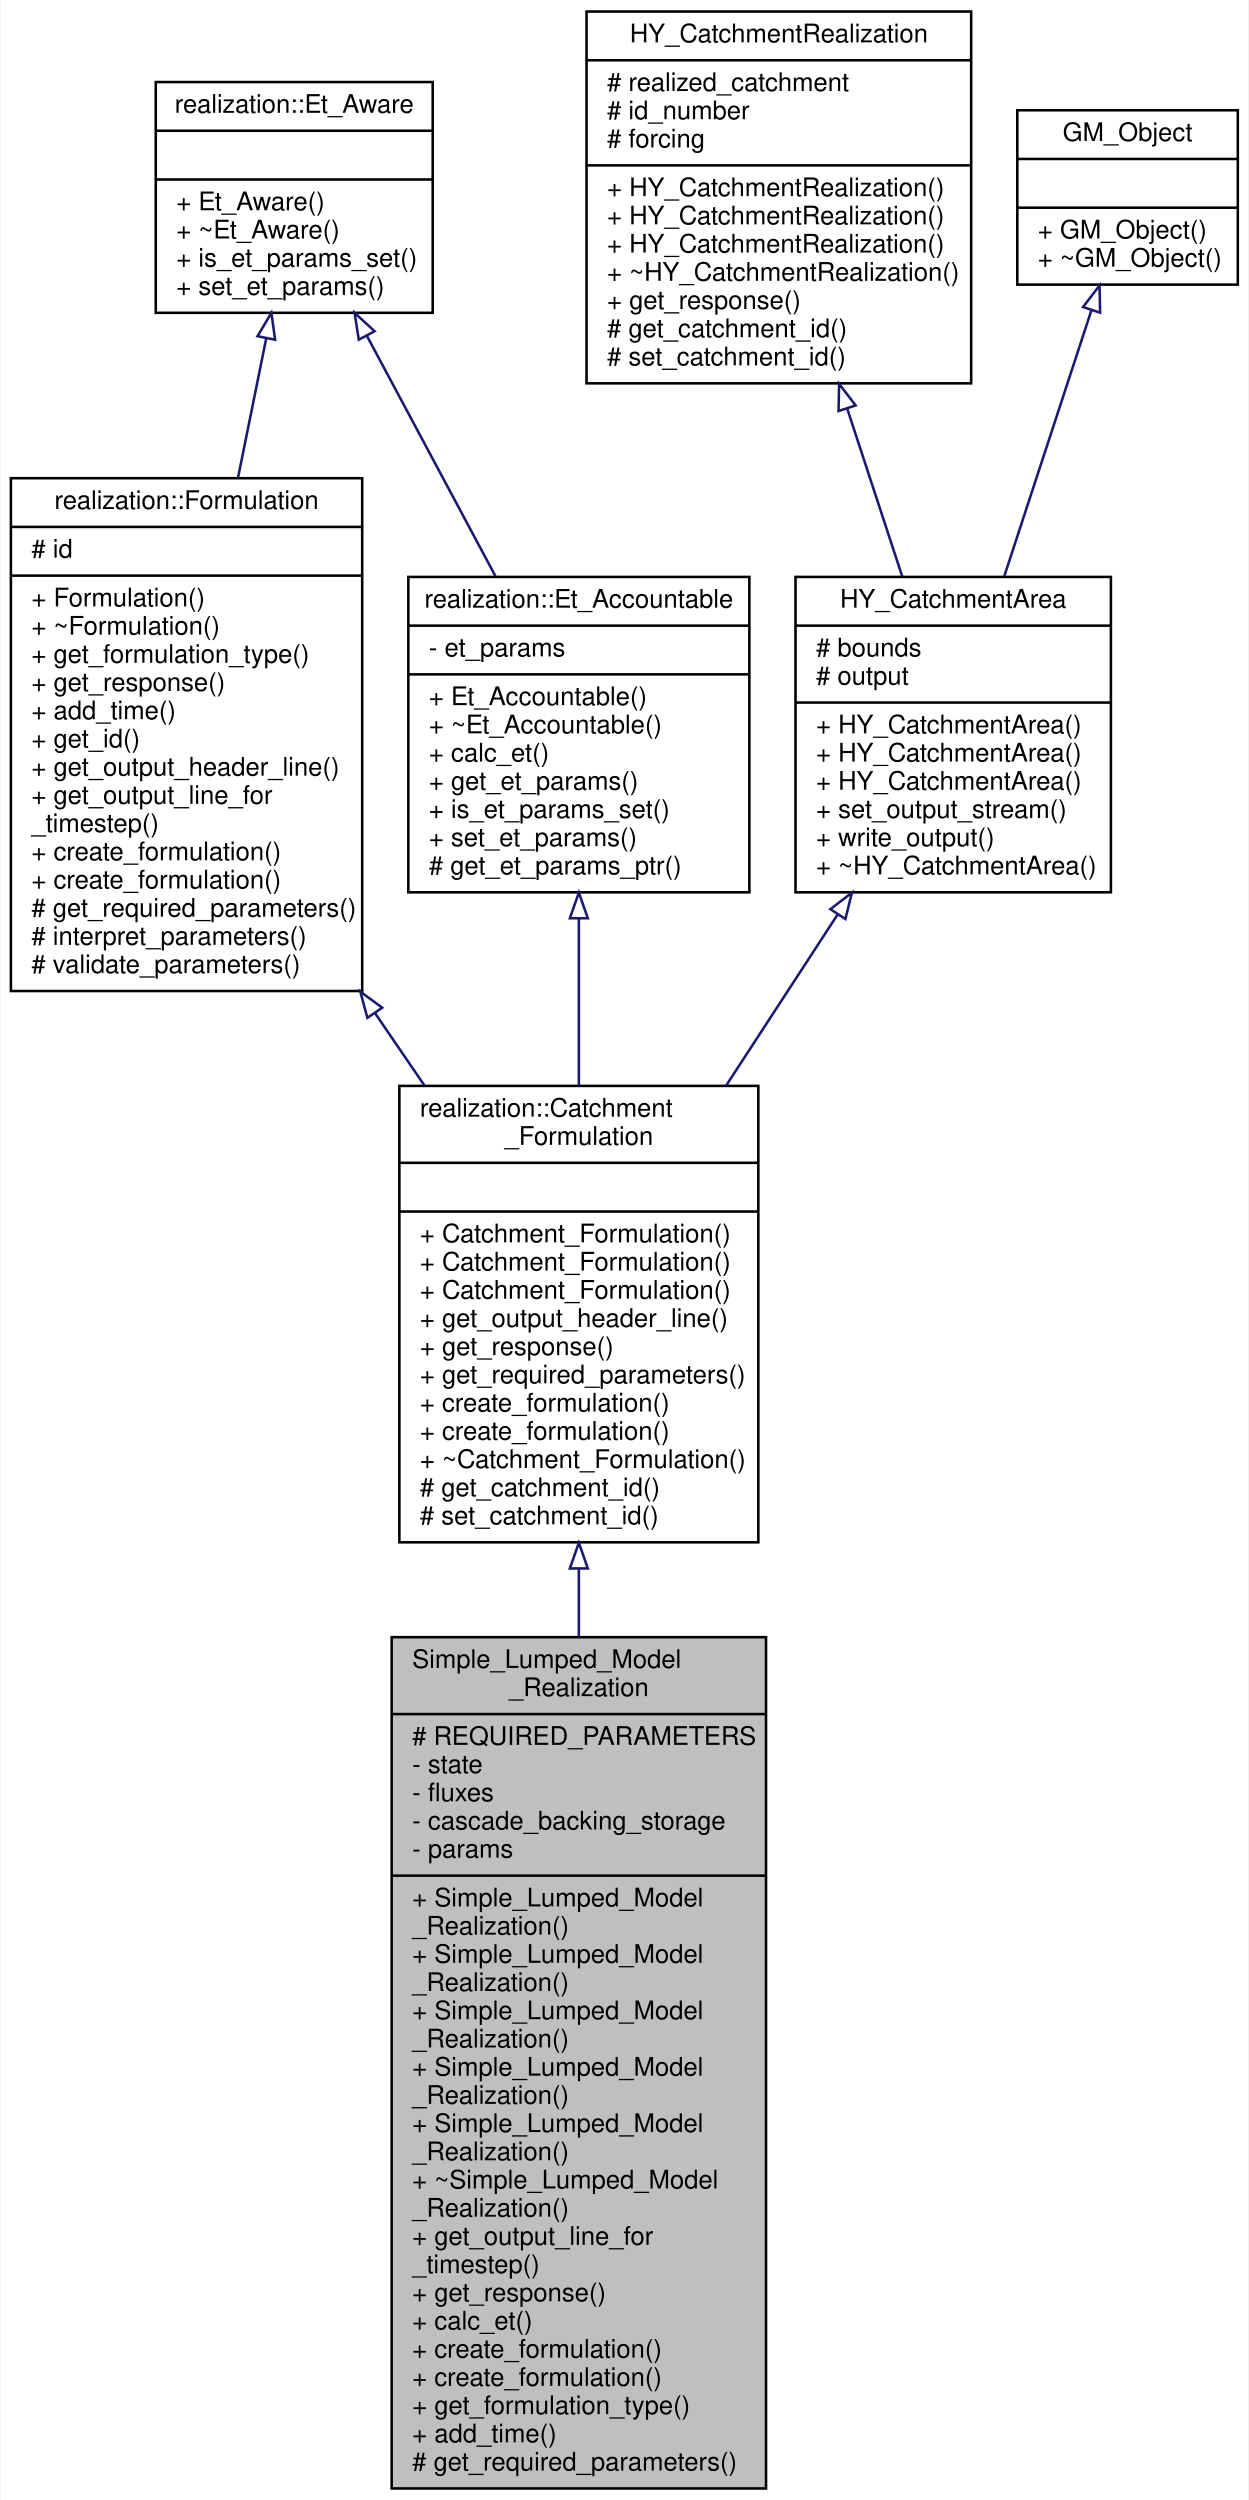
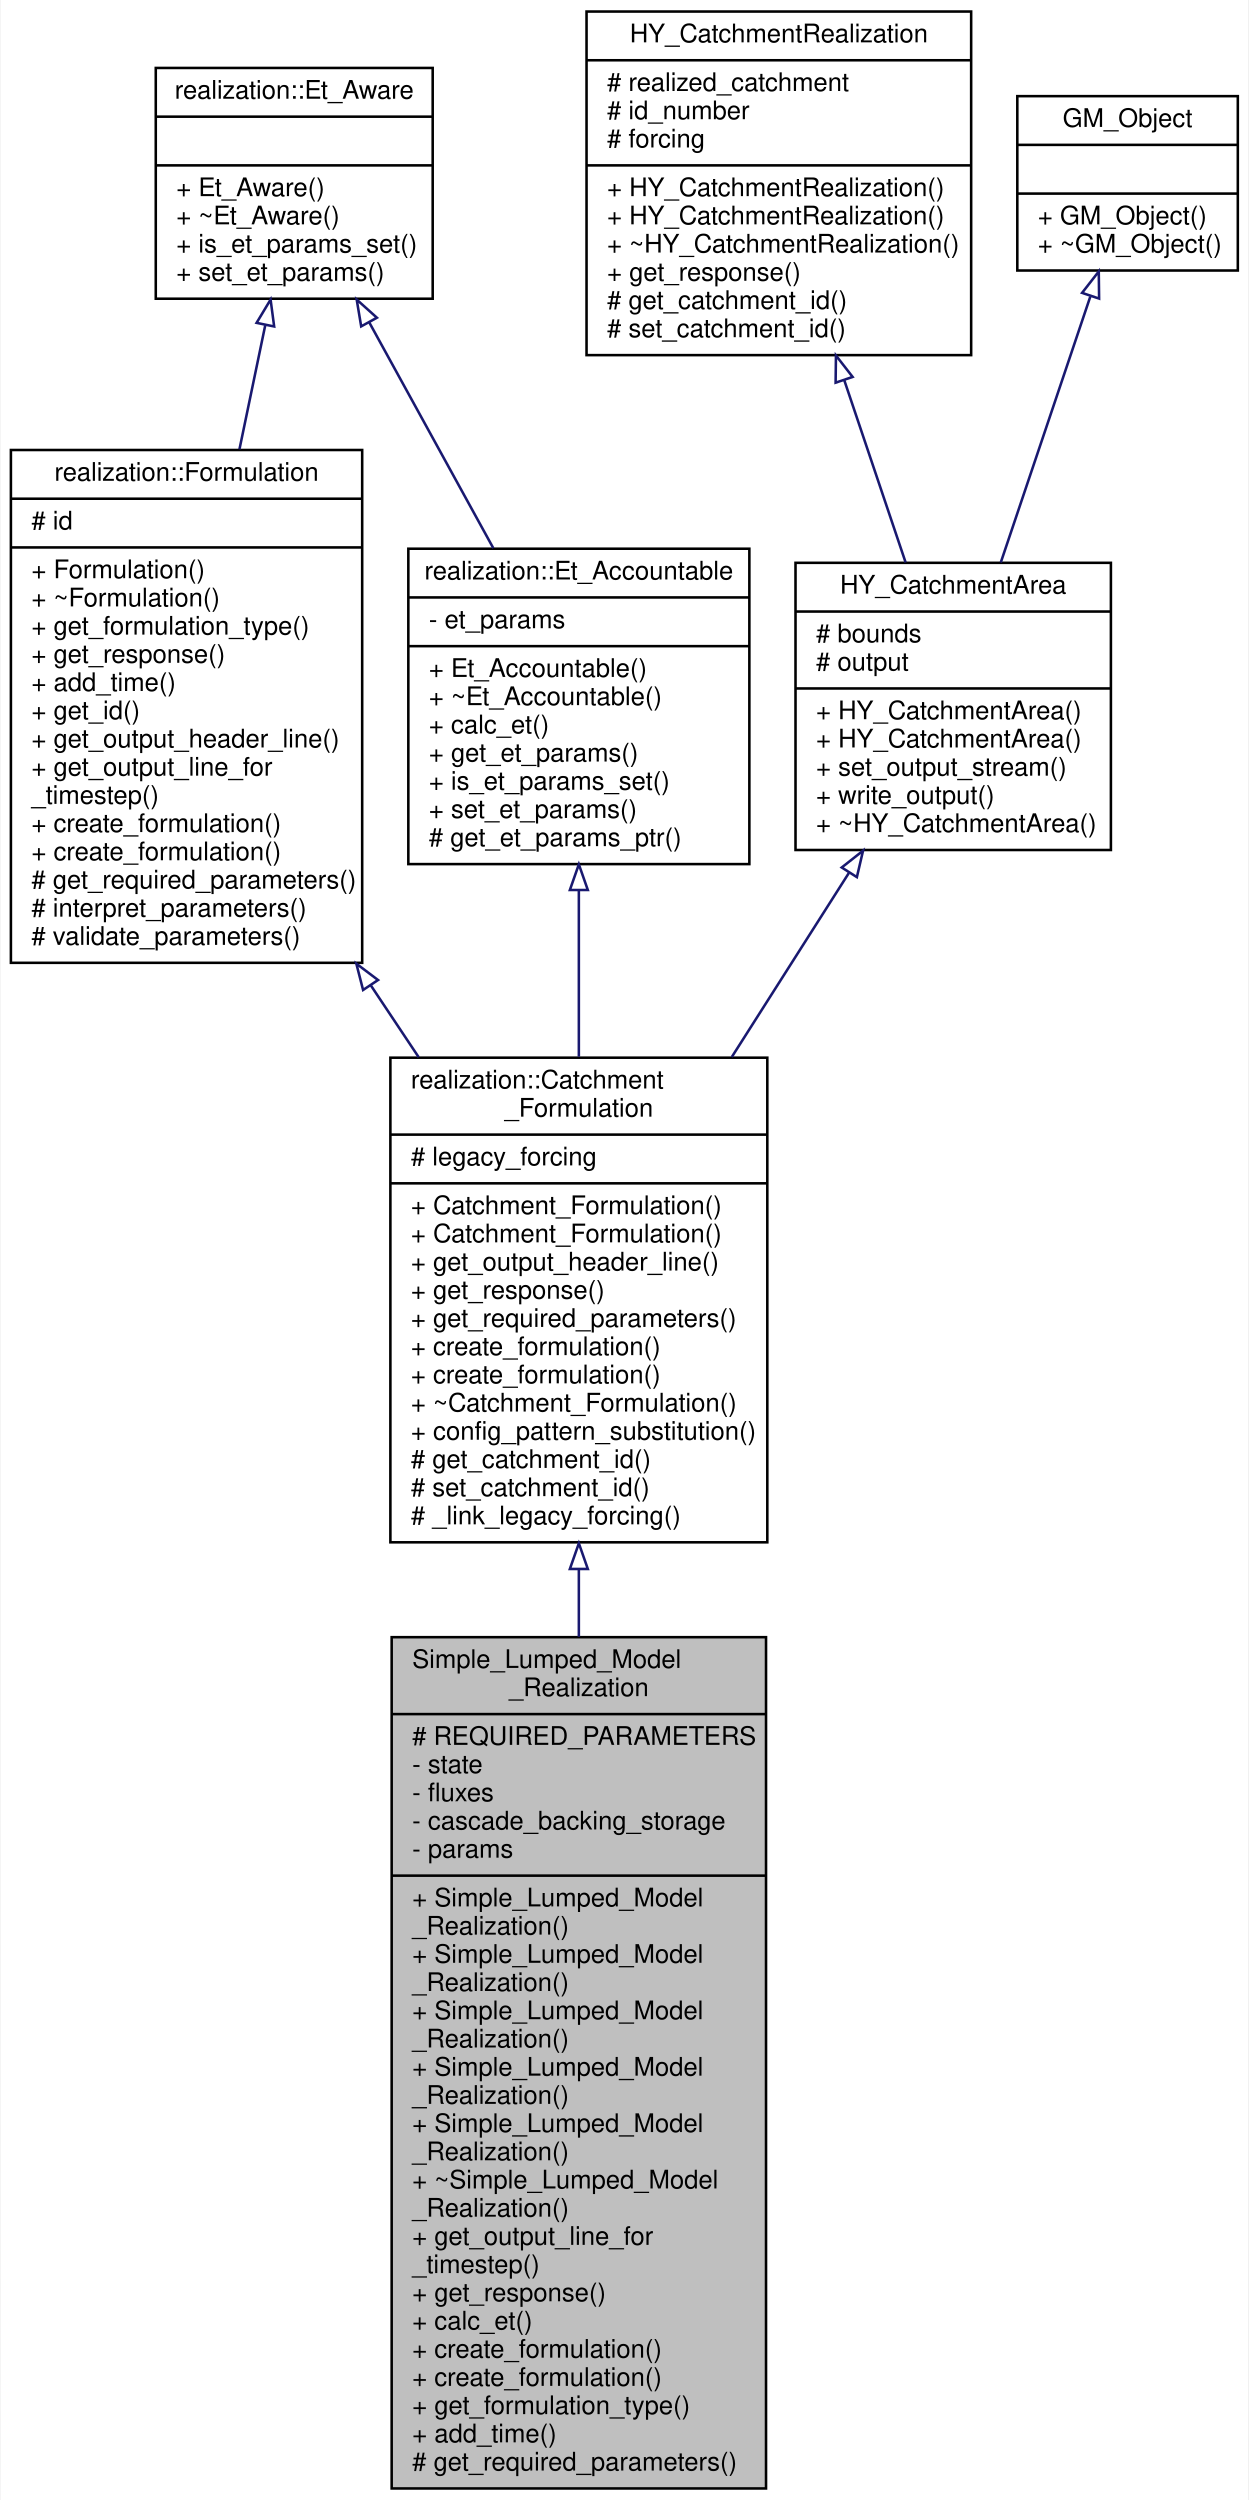
<svg xmlns="http://www.w3.org/2000/svg" xmlns:xlink="http://www.w3.org/1999/xlink" width="487pt" height="975pt" viewBox="0.00 0.00 486.50 975.00">
  <g id="graph0" class="graph" transform="scale(1 1) rotate(0) translate(4 971)">
    <polygon fill="white" stroke="transparent" points="-4,4 -4,-971 482.5,-971 482.5,4 -4,4" />
    <g id="node1" class="node">
      <g id="a_node1">
        <a xlink:title=" ">
          <polygon fill="#bfbfbf" stroke="black" points="148.5,-0.5 148.5,-332.5 294.5,-332.5 294.5,-0.5 148.5,-0.5" />
          <text text-anchor="start" x="156.5" y="-320.5" font-family="Helvetica,sans-Serif" font-size="10.00">Simple_Lumped_Model</text>
          <text text-anchor="middle" x="221.5" y="-309.5" font-family="Helvetica,sans-Serif" font-size="10.00">_Realization</text>
          <polyline fill="none" stroke="black" points="148.5,-302.5 294.5,-302.5 " />
          <text text-anchor="start" x="156.5" y="-290.5" font-family="Helvetica,sans-Serif" font-size="10.00"># REQUIRED_PARAMETERS</text>
          <text text-anchor="start" x="156.5" y="-279.5" font-family="Helvetica,sans-Serif" font-size="10.00">- state</text>
          <text text-anchor="start" x="156.5" y="-268.5" font-family="Helvetica,sans-Serif" font-size="10.00">- fluxes</text>
          <text text-anchor="start" x="156.5" y="-257.5" font-family="Helvetica,sans-Serif" font-size="10.00">- cascade_backing_storage</text>
          <text text-anchor="start" x="156.5" y="-246.5" font-family="Helvetica,sans-Serif" font-size="10.00">- params</text>
          <polyline fill="none" stroke="black" points="148.5,-239.5 294.5,-239.5 " />
          <text text-anchor="start" x="156.5" y="-227.5" font-family="Helvetica,sans-Serif" font-size="10.00">+ Simple_Lumped_Model</text>
          <text text-anchor="start" x="156.5" y="-216.5" font-family="Helvetica,sans-Serif" font-size="10.00">_Realization()</text>
          <text text-anchor="start" x="156.5" y="-205.5" font-family="Helvetica,sans-Serif" font-size="10.00">+ Simple_Lumped_Model</text>
          <text text-anchor="start" x="156.5" y="-194.5" font-family="Helvetica,sans-Serif" font-size="10.00">_Realization()</text>
          <text text-anchor="start" x="156.5" y="-183.5" font-family="Helvetica,sans-Serif" font-size="10.00">+ Simple_Lumped_Model</text>
          <text text-anchor="start" x="156.5" y="-172.5" font-family="Helvetica,sans-Serif" font-size="10.00">_Realization()</text>
          <text text-anchor="start" x="156.5" y="-161.5" font-family="Helvetica,sans-Serif" font-size="10.00">+ Simple_Lumped_Model</text>
          <text text-anchor="start" x="156.5" y="-150.5" font-family="Helvetica,sans-Serif" font-size="10.00">_Realization()</text>
          <text text-anchor="start" x="156.5" y="-139.5" font-family="Helvetica,sans-Serif" font-size="10.00">+ Simple_Lumped_Model</text>
          <text text-anchor="start" x="156.5" y="-128.5" font-family="Helvetica,sans-Serif" font-size="10.00">_Realization()</text>
          <text text-anchor="start" x="156.5" y="-117.5" font-family="Helvetica,sans-Serif" font-size="10.00">+ ~Simple_Lumped_Model</text>
          <text text-anchor="start" x="156.5" y="-106.5" font-family="Helvetica,sans-Serif" font-size="10.00">_Realization()</text>
          <text text-anchor="start" x="156.5" y="-95.5" font-family="Helvetica,sans-Serif" font-size="10.00">+ get_output_line_for</text>
          <text text-anchor="start" x="156.5" y="-84.5" font-family="Helvetica,sans-Serif" font-size="10.00">_timestep()</text>
          <text text-anchor="start" x="156.5" y="-73.5" font-family="Helvetica,sans-Serif" font-size="10.00">+ get_response()</text>
          <text text-anchor="start" x="156.5" y="-62.5" font-family="Helvetica,sans-Serif" font-size="10.00">+ calc_et()</text>
          <text text-anchor="start" x="156.5" y="-51.5" font-family="Helvetica,sans-Serif" font-size="10.00">+ create_formulation()</text>
          <text text-anchor="start" x="156.5" y="-40.5" font-family="Helvetica,sans-Serif" font-size="10.00">+ create_formulation()</text>
          <text text-anchor="start" x="156.5" y="-29.5" font-family="Helvetica,sans-Serif" font-size="10.00">+ get_formulation_type()</text>
          <text text-anchor="start" x="156.5" y="-18.5" font-family="Helvetica,sans-Serif" font-size="10.00">+ add_time()</text>
          <text text-anchor="start" x="156.5" y="-7.5" font-family="Helvetica,sans-Serif" font-size="10.00"># get_required_parameters()</text>
        </a>
      </g>
    </g>
    <g id="node2" class="node">
      <g id="a_node2">
        <a xlink:href="classrealization_1_1_catchment___formulation.html" target="_top" xlink:title=" ">
-           <polygon fill="white" stroke="black" points="151.5,-369.5 151.5,-547.5 291.5,-547.5 291.5,-369.5 151.5,-369.5" />
-           <text text-anchor="start" x="159.5" y="-535.5" font-family="Helvetica,sans-Serif" font-size="10.00">realization::Catchment</text>
-           <text text-anchor="middle" x="221.5" y="-524.5" font-family="Helvetica,sans-Serif" font-size="10.00">_Formulation</text>
-           <polyline fill="none" stroke="black" points="151.5,-517.5 291.5,-517.5 " />
-           <text text-anchor="middle" x="221.5" y="-505.5" font-family="Helvetica,sans-Serif" font-size="10.00"> </text>
-           <polyline fill="none" stroke="black" points="151.5,-498.5 291.5,-498.5 " />
-           <text text-anchor="start" x="159.5" y="-486.5" font-family="Helvetica,sans-Serif" font-size="10.00">+ Catchment_Formulation()</text>
-           <text text-anchor="start" x="159.5" y="-475.5" font-family="Helvetica,sans-Serif" font-size="10.00">+ Catchment_Formulation()</text>
-           <text text-anchor="start" x="159.5" y="-464.5" font-family="Helvetica,sans-Serif" font-size="10.00">+ Catchment_Formulation()</text>
-           <text text-anchor="start" x="159.5" y="-453.5" font-family="Helvetica,sans-Serif" font-size="10.00">+ get_output_header_line()</text>
-           <text text-anchor="start" x="159.5" y="-442.5" font-family="Helvetica,sans-Serif" font-size="10.00">+ get_response()</text>
-           <text text-anchor="start" x="159.5" y="-431.5" font-family="Helvetica,sans-Serif" font-size="10.00">+ get_required_parameters()</text>
-           <text text-anchor="start" x="159.5" y="-420.5" font-family="Helvetica,sans-Serif" font-size="10.00">+ create_formulation()</text>
-           <text text-anchor="start" x="159.5" y="-409.5" font-family="Helvetica,sans-Serif" font-size="10.00">+ create_formulation()</text>
-           <text text-anchor="start" x="159.5" y="-398.5" font-family="Helvetica,sans-Serif" font-size="10.00">+ ~Catchment_Formulation()</text>
-           <text text-anchor="start" x="159.5" y="-387.5" font-family="Helvetica,sans-Serif" font-size="10.00"># get_catchment_id()</text>
-           <text text-anchor="start" x="159.5" y="-376.5" font-family="Helvetica,sans-Serif" font-size="10.00"># set_catchment_id()</text>
+           <polygon fill="white" stroke="black" points="148,-369.5 148,-558.5 295,-558.5 295,-369.5 148,-369.5" />
+           <text text-anchor="start" x="156" y="-546.5" font-family="Helvetica,sans-Serif" font-size="10.00">realization::Catchment</text>
+           <text text-anchor="middle" x="221.5" y="-535.5" font-family="Helvetica,sans-Serif" font-size="10.00">_Formulation</text>
+           <polyline fill="none" stroke="black" points="148,-528.5 295,-528.5 " />
+           <text text-anchor="start" x="156" y="-516.5" font-family="Helvetica,sans-Serif" font-size="10.00"># legacy_forcing</text>
+           <polyline fill="none" stroke="black" points="148,-509.5 295,-509.5 " />
+           <text text-anchor="start" x="156" y="-497.5" font-family="Helvetica,sans-Serif" font-size="10.00">+ Catchment_Formulation()</text>
+           <text text-anchor="start" x="156" y="-486.5" font-family="Helvetica,sans-Serif" font-size="10.00">+ Catchment_Formulation()</text>
+           <text text-anchor="start" x="156" y="-475.5" font-family="Helvetica,sans-Serif" font-size="10.00">+ get_output_header_line()</text>
+           <text text-anchor="start" x="156" y="-464.5" font-family="Helvetica,sans-Serif" font-size="10.00">+ get_response()</text>
+           <text text-anchor="start" x="156" y="-453.5" font-family="Helvetica,sans-Serif" font-size="10.00">+ get_required_parameters()</text>
+           <text text-anchor="start" x="156" y="-442.5" font-family="Helvetica,sans-Serif" font-size="10.00">+ create_formulation()</text>
+           <text text-anchor="start" x="156" y="-431.5" font-family="Helvetica,sans-Serif" font-size="10.00">+ create_formulation()</text>
+           <text text-anchor="start" x="156" y="-420.5" font-family="Helvetica,sans-Serif" font-size="10.00">+ ~Catchment_Formulation()</text>
+           <text text-anchor="start" x="156" y="-409.5" font-family="Helvetica,sans-Serif" font-size="10.00">+ config_pattern_substitution()</text>
+           <text text-anchor="start" x="156" y="-398.5" font-family="Helvetica,sans-Serif" font-size="10.00"># get_catchment_id()</text>
+           <text text-anchor="start" x="156" y="-387.5" font-family="Helvetica,sans-Serif" font-size="10.00"># set_catchment_id()</text>
+           <text text-anchor="start" x="156" y="-376.5" font-family="Helvetica,sans-Serif" font-size="10.00"># _link_legacy_forcing()</text>
        </a>
      </g>
    </g>
    <g id="edge1" class="edge">
-       <path fill="none" stroke="midnightblue" d="M221.5,-359.27C221.5,-350.6 221.5,-341.69 221.5,-332.68" />
-       <polygon fill="none" stroke="midnightblue" points="218,-359.31 221.5,-369.31 225,-359.31 218,-359.31" />
+       <path fill="none" stroke="midnightblue" d="M221.5,-359.07C221.5,-350.43 221.5,-341.58 221.5,-332.64" />
+       <polygon fill="none" stroke="midnightblue" points="218,-359.1 221.5,-369.1 225,-359.1 218,-359.1" />
    </g>
    <g id="node3" class="node">
      <g id="a_node3">
        <a xlink:href="classrealization_1_1_formulation.html" target="_top" xlink:title=" ">
-           <polygon fill="white" stroke="black" points="0,-584.5 0,-784.5 137,-784.5 137,-584.5 0,-584.5" />
-           <text text-anchor="middle" x="68.5" y="-772.5" font-family="Helvetica,sans-Serif" font-size="10.00">realization::Formulation</text>
-           <polyline fill="none" stroke="black" points="0,-765.5 137,-765.5 " />
-           <text text-anchor="start" x="8" y="-753.5" font-family="Helvetica,sans-Serif" font-size="10.00"># id</text>
-           <polyline fill="none" stroke="black" points="0,-746.5 137,-746.5 " />
-           <text text-anchor="start" x="8" y="-734.5" font-family="Helvetica,sans-Serif" font-size="10.00">+ Formulation()</text>
-           <text text-anchor="start" x="8" y="-723.5" font-family="Helvetica,sans-Serif" font-size="10.00">+ ~Formulation()</text>
-           <text text-anchor="start" x="8" y="-712.5" font-family="Helvetica,sans-Serif" font-size="10.00">+ get_formulation_type()</text>
-           <text text-anchor="start" x="8" y="-701.5" font-family="Helvetica,sans-Serif" font-size="10.00">+ get_response()</text>
-           <text text-anchor="start" x="8" y="-690.5" font-family="Helvetica,sans-Serif" font-size="10.00">+ add_time()</text>
-           <text text-anchor="start" x="8" y="-679.5" font-family="Helvetica,sans-Serif" font-size="10.00">+ get_id()</text>
-           <text text-anchor="start" x="8" y="-668.5" font-family="Helvetica,sans-Serif" font-size="10.00">+ get_output_header_line()</text>
-           <text text-anchor="start" x="8" y="-657.5" font-family="Helvetica,sans-Serif" font-size="10.00">+ get_output_line_for</text>
-           <text text-anchor="start" x="8" y="-646.5" font-family="Helvetica,sans-Serif" font-size="10.00">_timestep()</text>
+           <polygon fill="white" stroke="black" points="0,-595.5 0,-795.5 137,-795.5 137,-595.5 0,-595.5" />
+           <text text-anchor="middle" x="68.5" y="-783.5" font-family="Helvetica,sans-Serif" font-size="10.00">realization::Formulation</text>
+           <polyline fill="none" stroke="black" points="0,-776.5 137,-776.5 " />
+           <text text-anchor="start" x="8" y="-764.5" font-family="Helvetica,sans-Serif" font-size="10.00"># id</text>
+           <polyline fill="none" stroke="black" points="0,-757.5 137,-757.5 " />
+           <text text-anchor="start" x="8" y="-745.5" font-family="Helvetica,sans-Serif" font-size="10.00">+ Formulation()</text>
+           <text text-anchor="start" x="8" y="-734.5" font-family="Helvetica,sans-Serif" font-size="10.00">+ ~Formulation()</text>
+           <text text-anchor="start" x="8" y="-723.5" font-family="Helvetica,sans-Serif" font-size="10.00">+ get_formulation_type()</text>
+           <text text-anchor="start" x="8" y="-712.5" font-family="Helvetica,sans-Serif" font-size="10.00">+ get_response()</text>
+           <text text-anchor="start" x="8" y="-701.5" font-family="Helvetica,sans-Serif" font-size="10.00">+ add_time()</text>
+           <text text-anchor="start" x="8" y="-690.5" font-family="Helvetica,sans-Serif" font-size="10.00">+ get_id()</text>
+           <text text-anchor="start" x="8" y="-679.5" font-family="Helvetica,sans-Serif" font-size="10.00">+ get_output_header_line()</text>
+           <text text-anchor="start" x="8" y="-668.5" font-family="Helvetica,sans-Serif" font-size="10.00">+ get_output_line_for</text>
+           <text text-anchor="start" x="8" y="-657.5" font-family="Helvetica,sans-Serif" font-size="10.00">_timestep()</text>
+           <text text-anchor="start" x="8" y="-646.5" font-family="Helvetica,sans-Serif" font-size="10.00">+ create_formulation()</text>
          <text text-anchor="start" x="8" y="-635.5" font-family="Helvetica,sans-Serif" font-size="10.00">+ create_formulation()</text>
-           <text text-anchor="start" x="8" y="-624.5" font-family="Helvetica,sans-Serif" font-size="10.00">+ create_formulation()</text>
-           <text text-anchor="start" x="8" y="-613.5" font-family="Helvetica,sans-Serif" font-size="10.00"># get_required_parameters()</text>
-           <text text-anchor="start" x="8" y="-602.5" font-family="Helvetica,sans-Serif" font-size="10.00"># interpret_parameters()</text>
-           <text text-anchor="start" x="8" y="-591.5" font-family="Helvetica,sans-Serif" font-size="10.00"># validate_parameters()</text>
+           <text text-anchor="start" x="8" y="-624.5" font-family="Helvetica,sans-Serif" font-size="10.00"># get_required_parameters()</text>
+           <text text-anchor="start" x="8" y="-613.5" font-family="Helvetica,sans-Serif" font-size="10.00"># interpret_parameters()</text>
+           <text text-anchor="start" x="8" y="-602.5" font-family="Helvetica,sans-Serif" font-size="10.00"># validate_parameters()</text>
        </a>
      </g>
    </g>
    <g id="edge2" class="edge">
-       <path fill="none" stroke="midnightblue" d="M141.94,-575.98C148.41,-566.51 154.9,-557.01 161.23,-547.73" />
-       <polygon fill="none" stroke="midnightblue" points="139.03,-574.04 136.28,-584.27 144.81,-577.99 139.03,-574.04" />
+       <path fill="none" stroke="midnightblue" d="M140.42,-586.62C146.64,-577.29 152.91,-567.89 159.04,-558.68" />
+       <polygon fill="none" stroke="midnightblue" points="137.35,-584.91 134.72,-595.17 143.18,-588.79 137.35,-584.91" />
    </g>
    <g id="node4" class="node">
      <g id="a_node4">
        <a xlink:href="classrealization_1_1_et___aware.html" target="_top" xlink:title="Interface for type that is aware of parameters for evapotranspiration in certain calculations,...">
-           <polygon fill="white" stroke="black" points="56.5,-849 56.5,-939 164.5,-939 164.5,-849 56.5,-849" />
-           <text text-anchor="middle" x="110.5" y="-927" font-family="Helvetica,sans-Serif" font-size="10.00">realization::Et_Aware</text>
-           <polyline fill="none" stroke="black" points="56.5,-920 164.5,-920 " />
-           <text text-anchor="middle" x="110.5" y="-908" font-family="Helvetica,sans-Serif" font-size="10.00"> </text>
-           <polyline fill="none" stroke="black" points="56.5,-901 164.5,-901 " />
-           <text text-anchor="start" x="64.5" y="-889" font-family="Helvetica,sans-Serif" font-size="10.00">+ Et_Aware()</text>
-           <text text-anchor="start" x="64.5" y="-878" font-family="Helvetica,sans-Serif" font-size="10.00">+ ~Et_Aware()</text>
-           <text text-anchor="start" x="64.5" y="-867" font-family="Helvetica,sans-Serif" font-size="10.00">+ is_et_params_set()</text>
-           <text text-anchor="start" x="64.5" y="-856" font-family="Helvetica,sans-Serif" font-size="10.00">+ set_et_params()</text>
+           <polygon fill="white" stroke="black" points="56.5,-854.5 56.5,-944.5 164.5,-944.5 164.5,-854.5 56.5,-854.5" />
+           <text text-anchor="middle" x="110.5" y="-932.5" font-family="Helvetica,sans-Serif" font-size="10.00">realization::Et_Aware</text>
+           <polyline fill="none" stroke="black" points="56.5,-925.5 164.5,-925.5 " />
+           <text text-anchor="middle" x="110.5" y="-913.5" font-family="Helvetica,sans-Serif" font-size="10.00"> </text>
+           <polyline fill="none" stroke="black" points="56.5,-906.5 164.5,-906.5 " />
+           <text text-anchor="start" x="64.5" y="-894.5" font-family="Helvetica,sans-Serif" font-size="10.00">+ Et_Aware()</text>
+           <text text-anchor="start" x="64.5" y="-883.5" font-family="Helvetica,sans-Serif" font-size="10.00">+ ~Et_Aware()</text>
+           <text text-anchor="start" x="64.5" y="-872.5" font-family="Helvetica,sans-Serif" font-size="10.00">+ is_et_params_set()</text>
+           <text text-anchor="start" x="64.5" y="-861.5" font-family="Helvetica,sans-Serif" font-size="10.00">+ set_et_params()</text>
        </a>
      </g>
    </g>
    <g id="edge3" class="edge">
-       <path fill="none" stroke="midnightblue" d="M99.55,-838.91C96.17,-822.2 92.33,-803.25 88.54,-784.51" />
-       <polygon fill="none" stroke="midnightblue" points="96.18,-839.89 101.59,-848.99 103.04,-838.5 96.18,-839.89" />
+       <path fill="none" stroke="midnightblue" d="M99.19,-844.11C96.08,-829.15 92.61,-812.44 89.14,-795.79" />
+       <polygon fill="none" stroke="midnightblue" points="95.82,-845.09 101.28,-854.17 102.67,-843.67 95.82,-845.09" />
    </g>
    <g id="node8" class="node">
      <g id="a_node8">
        <a xlink:href="classrealization_1_1_et___accountable.html" target="_top" xlink:title="Interface for type that is able to account for evapotranspiration in certain calculations,...">
-           <polygon fill="white" stroke="black" points="155,-623 155,-746 288,-746 288,-623 155,-623" />
-           <text text-anchor="middle" x="221.5" y="-734" font-family="Helvetica,sans-Serif" font-size="10.00">realization::Et_Accountable</text>
-           <polyline fill="none" stroke="black" points="155,-727 288,-727 " />
-           <text text-anchor="start" x="163" y="-715" font-family="Helvetica,sans-Serif" font-size="10.00">- et_params</text>
-           <polyline fill="none" stroke="black" points="155,-708 288,-708 " />
-           <text text-anchor="start" x="163" y="-696" font-family="Helvetica,sans-Serif" font-size="10.00">+ Et_Accountable()</text>
-           <text text-anchor="start" x="163" y="-685" font-family="Helvetica,sans-Serif" font-size="10.00">+ ~Et_Accountable()</text>
-           <text text-anchor="start" x="163" y="-674" font-family="Helvetica,sans-Serif" font-size="10.00">+ calc_et()</text>
-           <text text-anchor="start" x="163" y="-663" font-family="Helvetica,sans-Serif" font-size="10.00">+ get_et_params()</text>
-           <text text-anchor="start" x="163" y="-652" font-family="Helvetica,sans-Serif" font-size="10.00">+ is_et_params_set()</text>
-           <text text-anchor="start" x="163" y="-641" font-family="Helvetica,sans-Serif" font-size="10.00">+ set_et_params()</text>
-           <text text-anchor="start" x="163" y="-630" font-family="Helvetica,sans-Serif" font-size="10.00"># get_et_params_ptr()</text>
+           <polygon fill="white" stroke="black" points="155,-634 155,-757 288,-757 288,-634 155,-634" />
+           <text text-anchor="middle" x="221.5" y="-745" font-family="Helvetica,sans-Serif" font-size="10.00">realization::Et_Accountable</text>
+           <polyline fill="none" stroke="black" points="155,-738 288,-738 " />
+           <text text-anchor="start" x="163" y="-726" font-family="Helvetica,sans-Serif" font-size="10.00">- et_params</text>
+           <polyline fill="none" stroke="black" points="155,-719 288,-719 " />
+           <text text-anchor="start" x="163" y="-707" font-family="Helvetica,sans-Serif" font-size="10.00">+ Et_Accountable()</text>
+           <text text-anchor="start" x="163" y="-696" font-family="Helvetica,sans-Serif" font-size="10.00">+ ~Et_Accountable()</text>
+           <text text-anchor="start" x="163" y="-685" font-family="Helvetica,sans-Serif" font-size="10.00">+ calc_et()</text>
+           <text text-anchor="start" x="163" y="-674" font-family="Helvetica,sans-Serif" font-size="10.00">+ get_et_params()</text>
+           <text text-anchor="start" x="163" y="-663" font-family="Helvetica,sans-Serif" font-size="10.00">+ is_et_params_set()</text>
+           <text text-anchor="start" x="163" y="-652" font-family="Helvetica,sans-Serif" font-size="10.00">+ set_et_params()</text>
+           <text text-anchor="start" x="163" y="-641" font-family="Helvetica,sans-Serif" font-size="10.00"># get_et_params_ptr()</text>
        </a>
      </g>
    </g>
    <g id="edge8" class="edge">
-       <path fill="none" stroke="midnightblue" d="M138.86,-839.98C154.14,-811.41 173.06,-776.05 188.94,-746.36" />
-       <polygon fill="none" stroke="midnightblue" points="135.67,-838.53 134.04,-848.99 141.84,-841.83 135.67,-838.53" />
+       <path fill="none" stroke="midnightblue" d="M139.77,-845.24C154.63,-818.2 172.75,-785.22 188.15,-757.2" />
+       <polygon fill="none" stroke="midnightblue" points="136.61,-843.72 134.86,-854.17 142.74,-847.09 136.61,-843.72" />
    </g>
    <g id="node5" class="node">
      <g id="a_node5">
        <a xlink:href="class_h_y___catchment_area.html" target="_top" xlink:title=" ">
-           <polygon fill="white" stroke="black" points="306,-623 306,-746 429,-746 429,-623 306,-623" />
-           <text text-anchor="middle" x="367.5" y="-734" font-family="Helvetica,sans-Serif" font-size="10.00">HY_CatchmentArea</text>
-           <polyline fill="none" stroke="black" points="306,-727 429,-727 " />
-           <text text-anchor="start" x="314" y="-715" font-family="Helvetica,sans-Serif" font-size="10.00"># bounds</text>
-           <text text-anchor="start" x="314" y="-704" font-family="Helvetica,sans-Serif" font-size="10.00"># output</text>
-           <polyline fill="none" stroke="black" points="306,-697 429,-697 " />
-           <text text-anchor="start" x="314" y="-685" font-family="Helvetica,sans-Serif" font-size="10.00">+ HY_CatchmentArea()</text>
-           <text text-anchor="start" x="314" y="-674" font-family="Helvetica,sans-Serif" font-size="10.00">+ HY_CatchmentArea()</text>
-           <text text-anchor="start" x="314" y="-663" font-family="Helvetica,sans-Serif" font-size="10.00">+ HY_CatchmentArea()</text>
-           <text text-anchor="start" x="314" y="-652" font-family="Helvetica,sans-Serif" font-size="10.00">+ set_output_stream()</text>
-           <text text-anchor="start" x="314" y="-641" font-family="Helvetica,sans-Serif" font-size="10.00">+ write_output()</text>
-           <text text-anchor="start" x="314" y="-630" font-family="Helvetica,sans-Serif" font-size="10.00">+ ~HY_CatchmentArea()</text>
+           <polygon fill="white" stroke="black" points="306,-639.5 306,-751.5 429,-751.5 429,-639.5 306,-639.5" />
+           <text text-anchor="middle" x="367.5" y="-739.5" font-family="Helvetica,sans-Serif" font-size="10.00">HY_CatchmentArea</text>
+           <polyline fill="none" stroke="black" points="306,-732.5 429,-732.5 " />
+           <text text-anchor="start" x="314" y="-720.5" font-family="Helvetica,sans-Serif" font-size="10.00"># bounds</text>
+           <text text-anchor="start" x="314" y="-709.5" font-family="Helvetica,sans-Serif" font-size="10.00"># output</text>
+           <polyline fill="none" stroke="black" points="306,-702.5 429,-702.5 " />
+           <text text-anchor="start" x="314" y="-690.5" font-family="Helvetica,sans-Serif" font-size="10.00">+ HY_CatchmentArea()</text>
+           <text text-anchor="start" x="314" y="-679.5" font-family="Helvetica,sans-Serif" font-size="10.00">+ HY_CatchmentArea()</text>
+           <text text-anchor="start" x="314" y="-668.5" font-family="Helvetica,sans-Serif" font-size="10.00">+ set_output_stream()</text>
+           <text text-anchor="start" x="314" y="-657.5" font-family="Helvetica,sans-Serif" font-size="10.00">+ write_output()</text>
+           <text text-anchor="start" x="314" y="-646.5" font-family="Helvetica,sans-Serif" font-size="10.00">+ ~HY_CatchmentArea()</text>
        </a>
      </g>
    </g>
    <g id="edge4" class="edge">
-       <path fill="none" stroke="midnightblue" d="M322.4,-614.3C308.64,-593.19 293.32,-569.69 278.86,-547.5" />
-       <polygon fill="none" stroke="midnightblue" points="319.6,-616.42 327.99,-622.88 325.46,-612.59 319.6,-616.42" />
+       <path fill="none" stroke="midnightblue" d="M326.82,-630.56C312.68,-608.32 296.5,-582.9 281.14,-558.76" />
+       <polygon fill="none" stroke="midnightblue" points="324.02,-632.68 332.34,-639.24 329.93,-628.92 324.02,-632.68" />
    </g>
    <g id="node6" class="node">
      <g id="a_node6">
        <a xlink:href="class_h_y___catchment_realization.html" target="_top" xlink:title=" ">
-           <polygon fill="white" stroke="black" points="224.5,-821.5 224.5,-966.5 374.5,-966.5 374.5,-821.5 224.5,-821.5" />
+           <polygon fill="white" stroke="black" points="224.5,-832.5 224.5,-966.5 374.5,-966.5 374.5,-832.5 224.5,-832.5" />
          <text text-anchor="middle" x="299.5" y="-954.5" font-family="Helvetica,sans-Serif" font-size="10.00">HY_CatchmentRealization</text>
          <polyline fill="none" stroke="black" points="224.5,-947.5 374.5,-947.5 " />
          <text text-anchor="start" x="232.5" y="-935.5" font-family="Helvetica,sans-Serif" font-size="10.00"># realized_catchment</text>
          <text text-anchor="start" x="232.5" y="-924.5" font-family="Helvetica,sans-Serif" font-size="10.00"># id_number</text>
          <text text-anchor="start" x="232.5" y="-913.5" font-family="Helvetica,sans-Serif" font-size="10.00"># forcing</text>
          <polyline fill="none" stroke="black" points="224.5,-906.5 374.5,-906.5 " />
          <text text-anchor="start" x="232.5" y="-894.5" font-family="Helvetica,sans-Serif" font-size="10.00">+ HY_CatchmentRealization()</text>
          <text text-anchor="start" x="232.5" y="-883.5" font-family="Helvetica,sans-Serif" font-size="10.00">+ HY_CatchmentRealization()</text>
-           <text text-anchor="start" x="232.5" y="-872.5" font-family="Helvetica,sans-Serif" font-size="10.00">+ HY_CatchmentRealization()</text>
-           <text text-anchor="start" x="232.5" y="-861.5" font-family="Helvetica,sans-Serif" font-size="10.00">+ ~HY_CatchmentRealization()</text>
-           <text text-anchor="start" x="232.5" y="-850.5" font-family="Helvetica,sans-Serif" font-size="10.00">+ get_response()</text>
-           <text text-anchor="start" x="232.5" y="-839.5" font-family="Helvetica,sans-Serif" font-size="10.00"># get_catchment_id()</text>
-           <text text-anchor="start" x="232.5" y="-828.5" font-family="Helvetica,sans-Serif" font-size="10.00"># set_catchment_id()</text>
+           <text text-anchor="start" x="232.5" y="-872.5" font-family="Helvetica,sans-Serif" font-size="10.00">+ ~HY_CatchmentRealization()</text>
+           <text text-anchor="start" x="232.5" y="-861.5" font-family="Helvetica,sans-Serif" font-size="10.00">+ get_response()</text>
+           <text text-anchor="start" x="232.5" y="-850.5" font-family="Helvetica,sans-Serif" font-size="10.00"># get_catchment_id()</text>
+           <text text-anchor="start" x="232.5" y="-839.5" font-family="Helvetica,sans-Serif" font-size="10.00"># set_catchment_id()</text>
        </a>
      </g>
    </g>
    <g id="edge5" class="edge">
-       <path fill="none" stroke="midnightblue" d="M326.14,-811.71C333.29,-789.88 340.9,-766.66 347.62,-746.17" />
-       <polygon fill="none" stroke="midnightblue" points="322.79,-810.71 323,-821.3 329.44,-812.89 322.79,-810.71" />
+       <path fill="none" stroke="midnightblue" d="M325.01,-822.73C332.95,-799.12 341.56,-773.56 348.94,-751.64" />
+       <polygon fill="none" stroke="midnightblue" points="321.64,-821.76 321.77,-832.36 328.27,-824 321.64,-821.76" />
    </g>
    <g id="node7" class="node">
      <g id="a_node7">
        <a xlink:href="class_g_m___object.html" target="_top" xlink:title=" ">
-           <polygon fill="white" stroke="black" points="392.5,-860 392.5,-928 478.5,-928 478.5,-860 392.5,-860" />
-           <text text-anchor="middle" x="435.5" y="-916" font-family="Helvetica,sans-Serif" font-size="10.00">GM_Object</text>
-           <polyline fill="none" stroke="black" points="392.5,-909 478.5,-909 " />
-           <text text-anchor="middle" x="435.5" y="-897" font-family="Helvetica,sans-Serif" font-size="10.00"> </text>
-           <polyline fill="none" stroke="black" points="392.5,-890 478.5,-890 " />
-           <text text-anchor="start" x="400.5" y="-878" font-family="Helvetica,sans-Serif" font-size="10.00">+ GM_Object()</text>
-           <text text-anchor="start" x="400.5" y="-867" font-family="Helvetica,sans-Serif" font-size="10.00">+ ~GM_Object()</text>
+           <polygon fill="white" stroke="black" points="392.5,-865.5 392.5,-933.5 478.5,-933.5 478.5,-865.5 392.5,-865.5" />
+           <text text-anchor="middle" x="435.5" y="-921.5" font-family="Helvetica,sans-Serif" font-size="10.00">GM_Object</text>
+           <polyline fill="none" stroke="black" points="392.5,-914.5 478.5,-914.5 " />
+           <text text-anchor="middle" x="435.5" y="-902.5" font-family="Helvetica,sans-Serif" font-size="10.00"> </text>
+           <polyline fill="none" stroke="black" points="392.5,-895.5 478.5,-895.5 " />
+           <text text-anchor="start" x="400.5" y="-883.5" font-family="Helvetica,sans-Serif" font-size="10.00">+ GM_Object()</text>
+           <text text-anchor="start" x="400.5" y="-872.5" font-family="Helvetica,sans-Serif" font-size="10.00">+ ~GM_Object()</text>
        </a>
      </g>
    </g>
    <g id="edge6" class="edge">
-       <path fill="none" stroke="midnightblue" d="M421.38,-849.93C411.57,-819.97 398.34,-779.61 387.45,-746.38" />
-       <polygon fill="none" stroke="midnightblue" points="418.13,-851.25 424.57,-859.66 424.79,-849.07 418.13,-851.25" />
+       <path fill="none" stroke="midnightblue" d="M420.96,-855.3C410.76,-825.01 397.05,-784.27 386.06,-751.64" />
+       <polygon fill="none" stroke="midnightblue" points="417.76,-856.78 424.27,-865.14 424.4,-854.55 417.76,-856.78" />
    </g>
    <g id="edge7" class="edge">
-       <path fill="none" stroke="midnightblue" d="M221.5,-612.61C221.5,-591.94 221.5,-569.1 221.5,-547.5" />
-       <polygon fill="none" stroke="midnightblue" points="218,-612.88 221.5,-622.88 225,-612.88 218,-612.88" />
+       <path fill="none" stroke="midnightblue" d="M221.5,-623.72C221.5,-603.23 221.5,-580.53 221.5,-558.87" />
+       <polygon fill="none" stroke="midnightblue" points="218,-623.9 221.5,-633.9 225,-623.9 218,-623.9" />
    </g>
  </g>
</svg>
